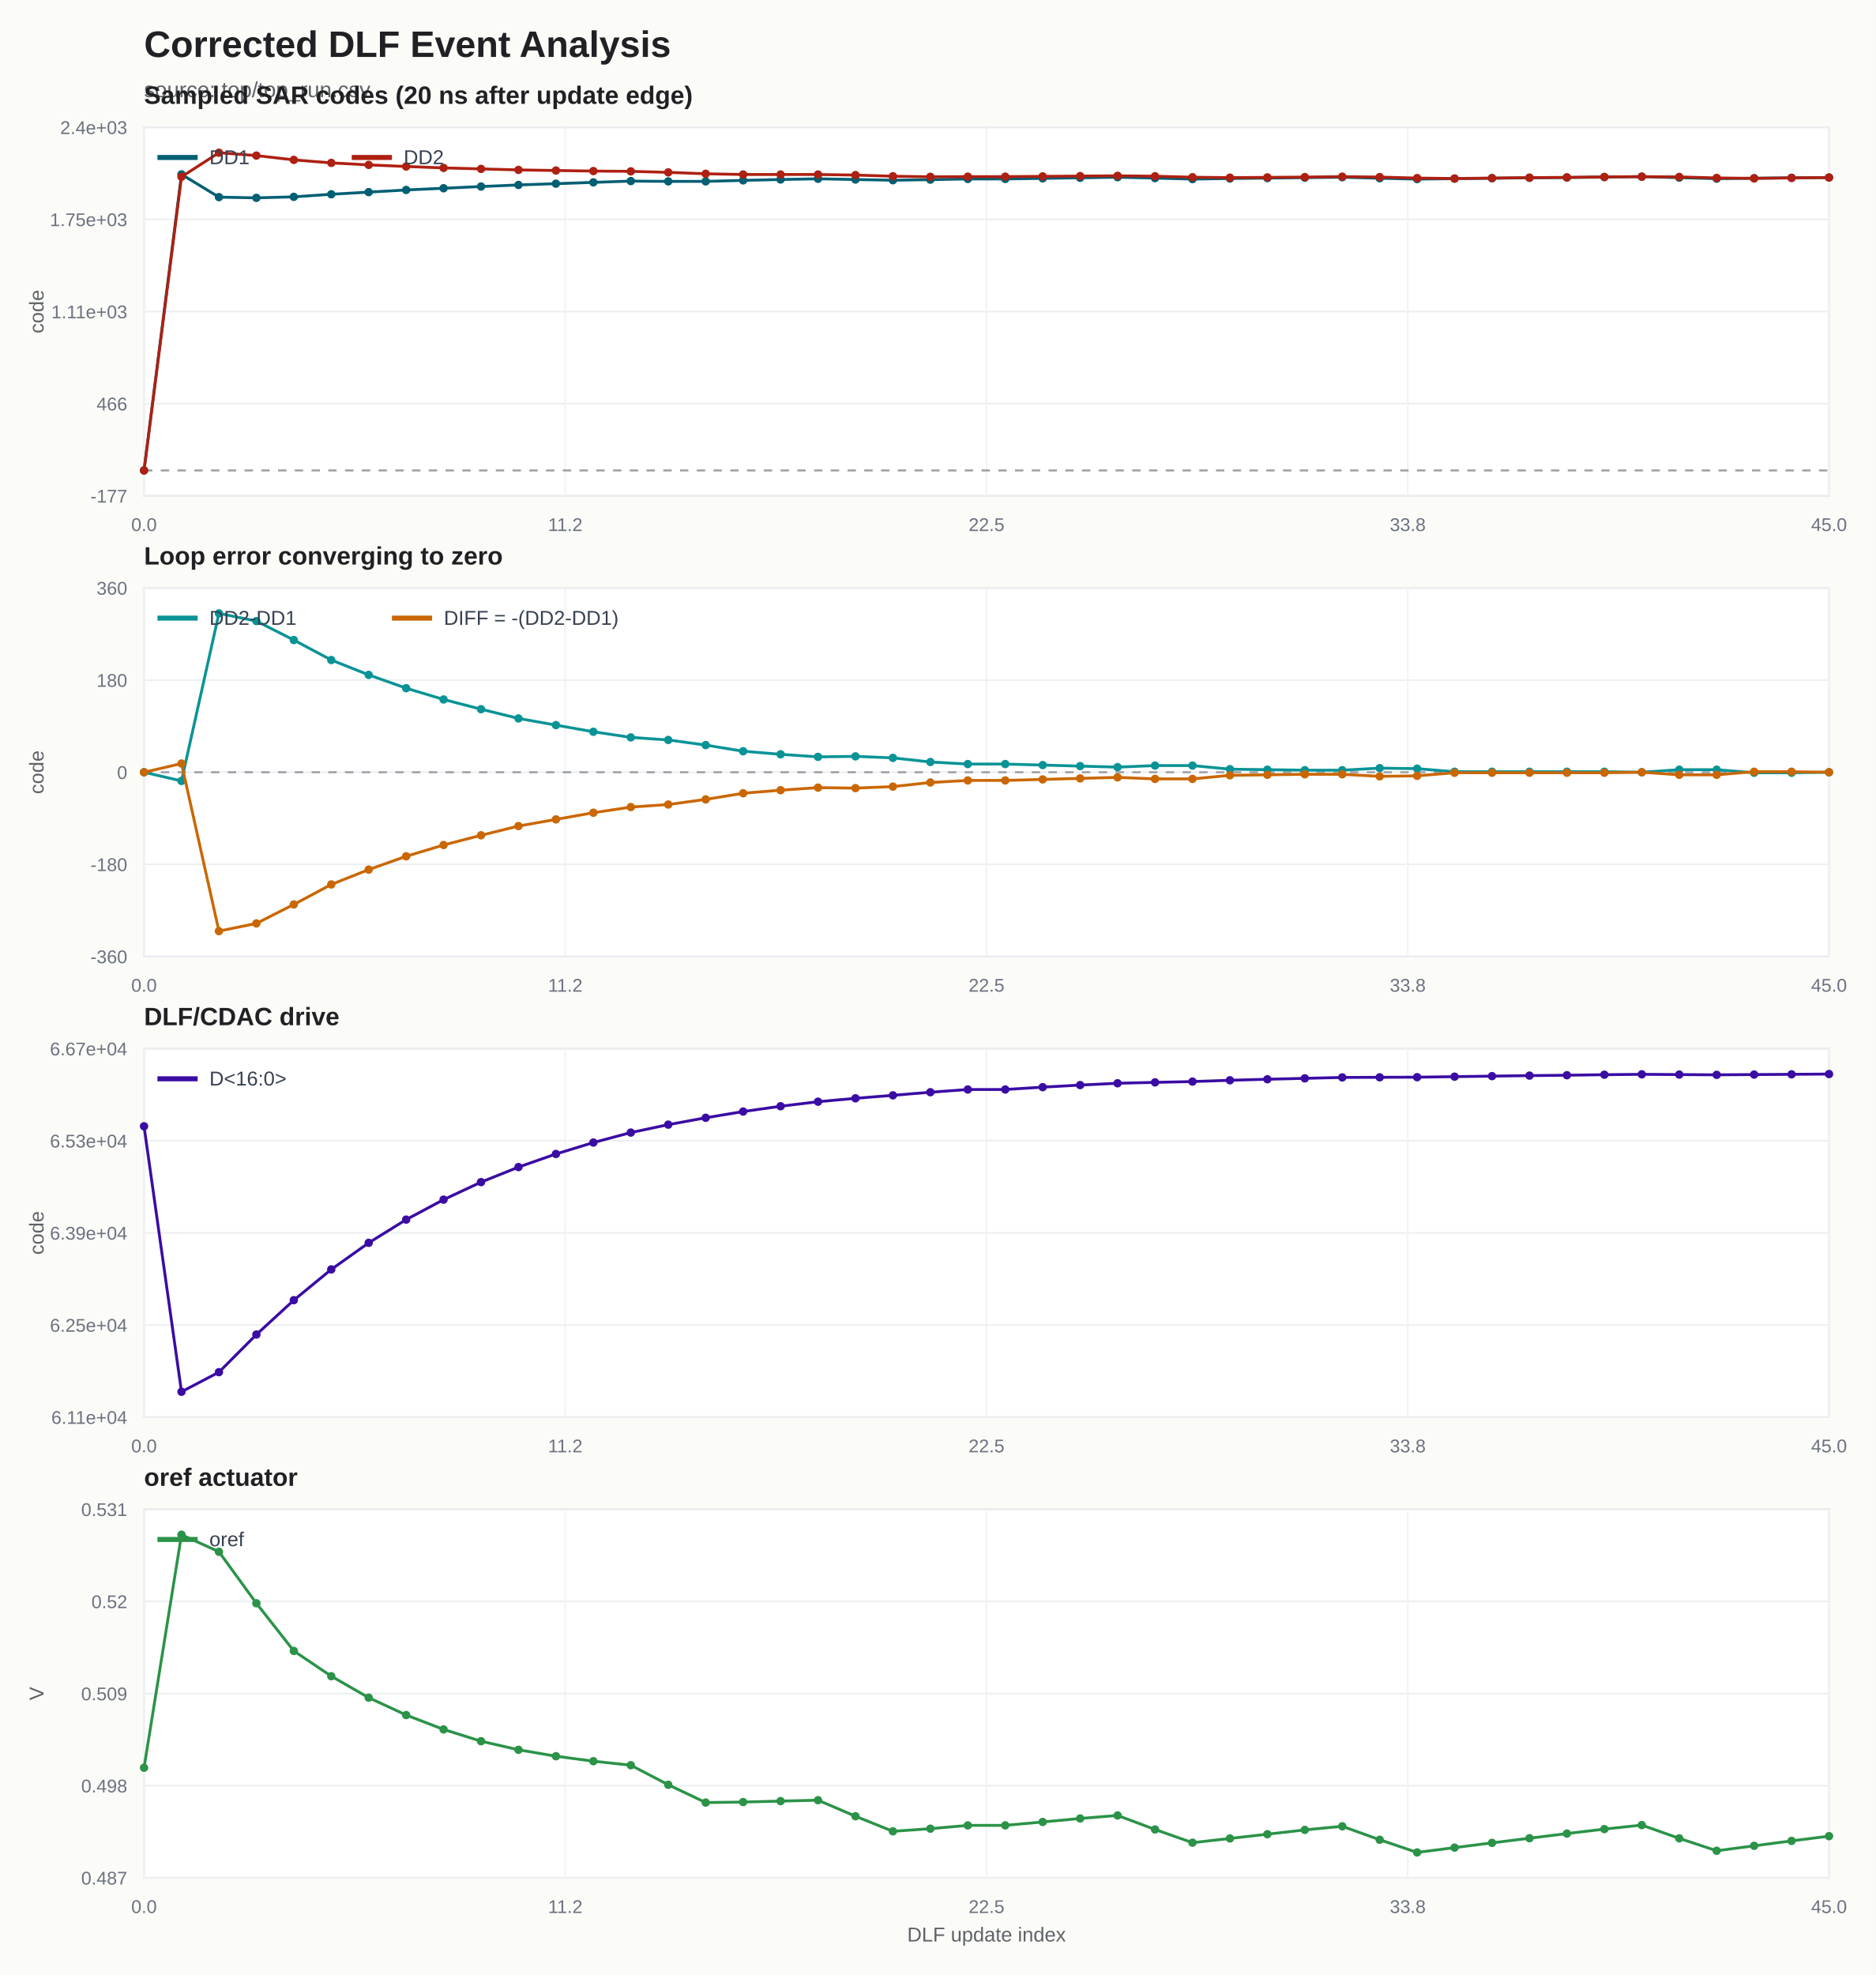
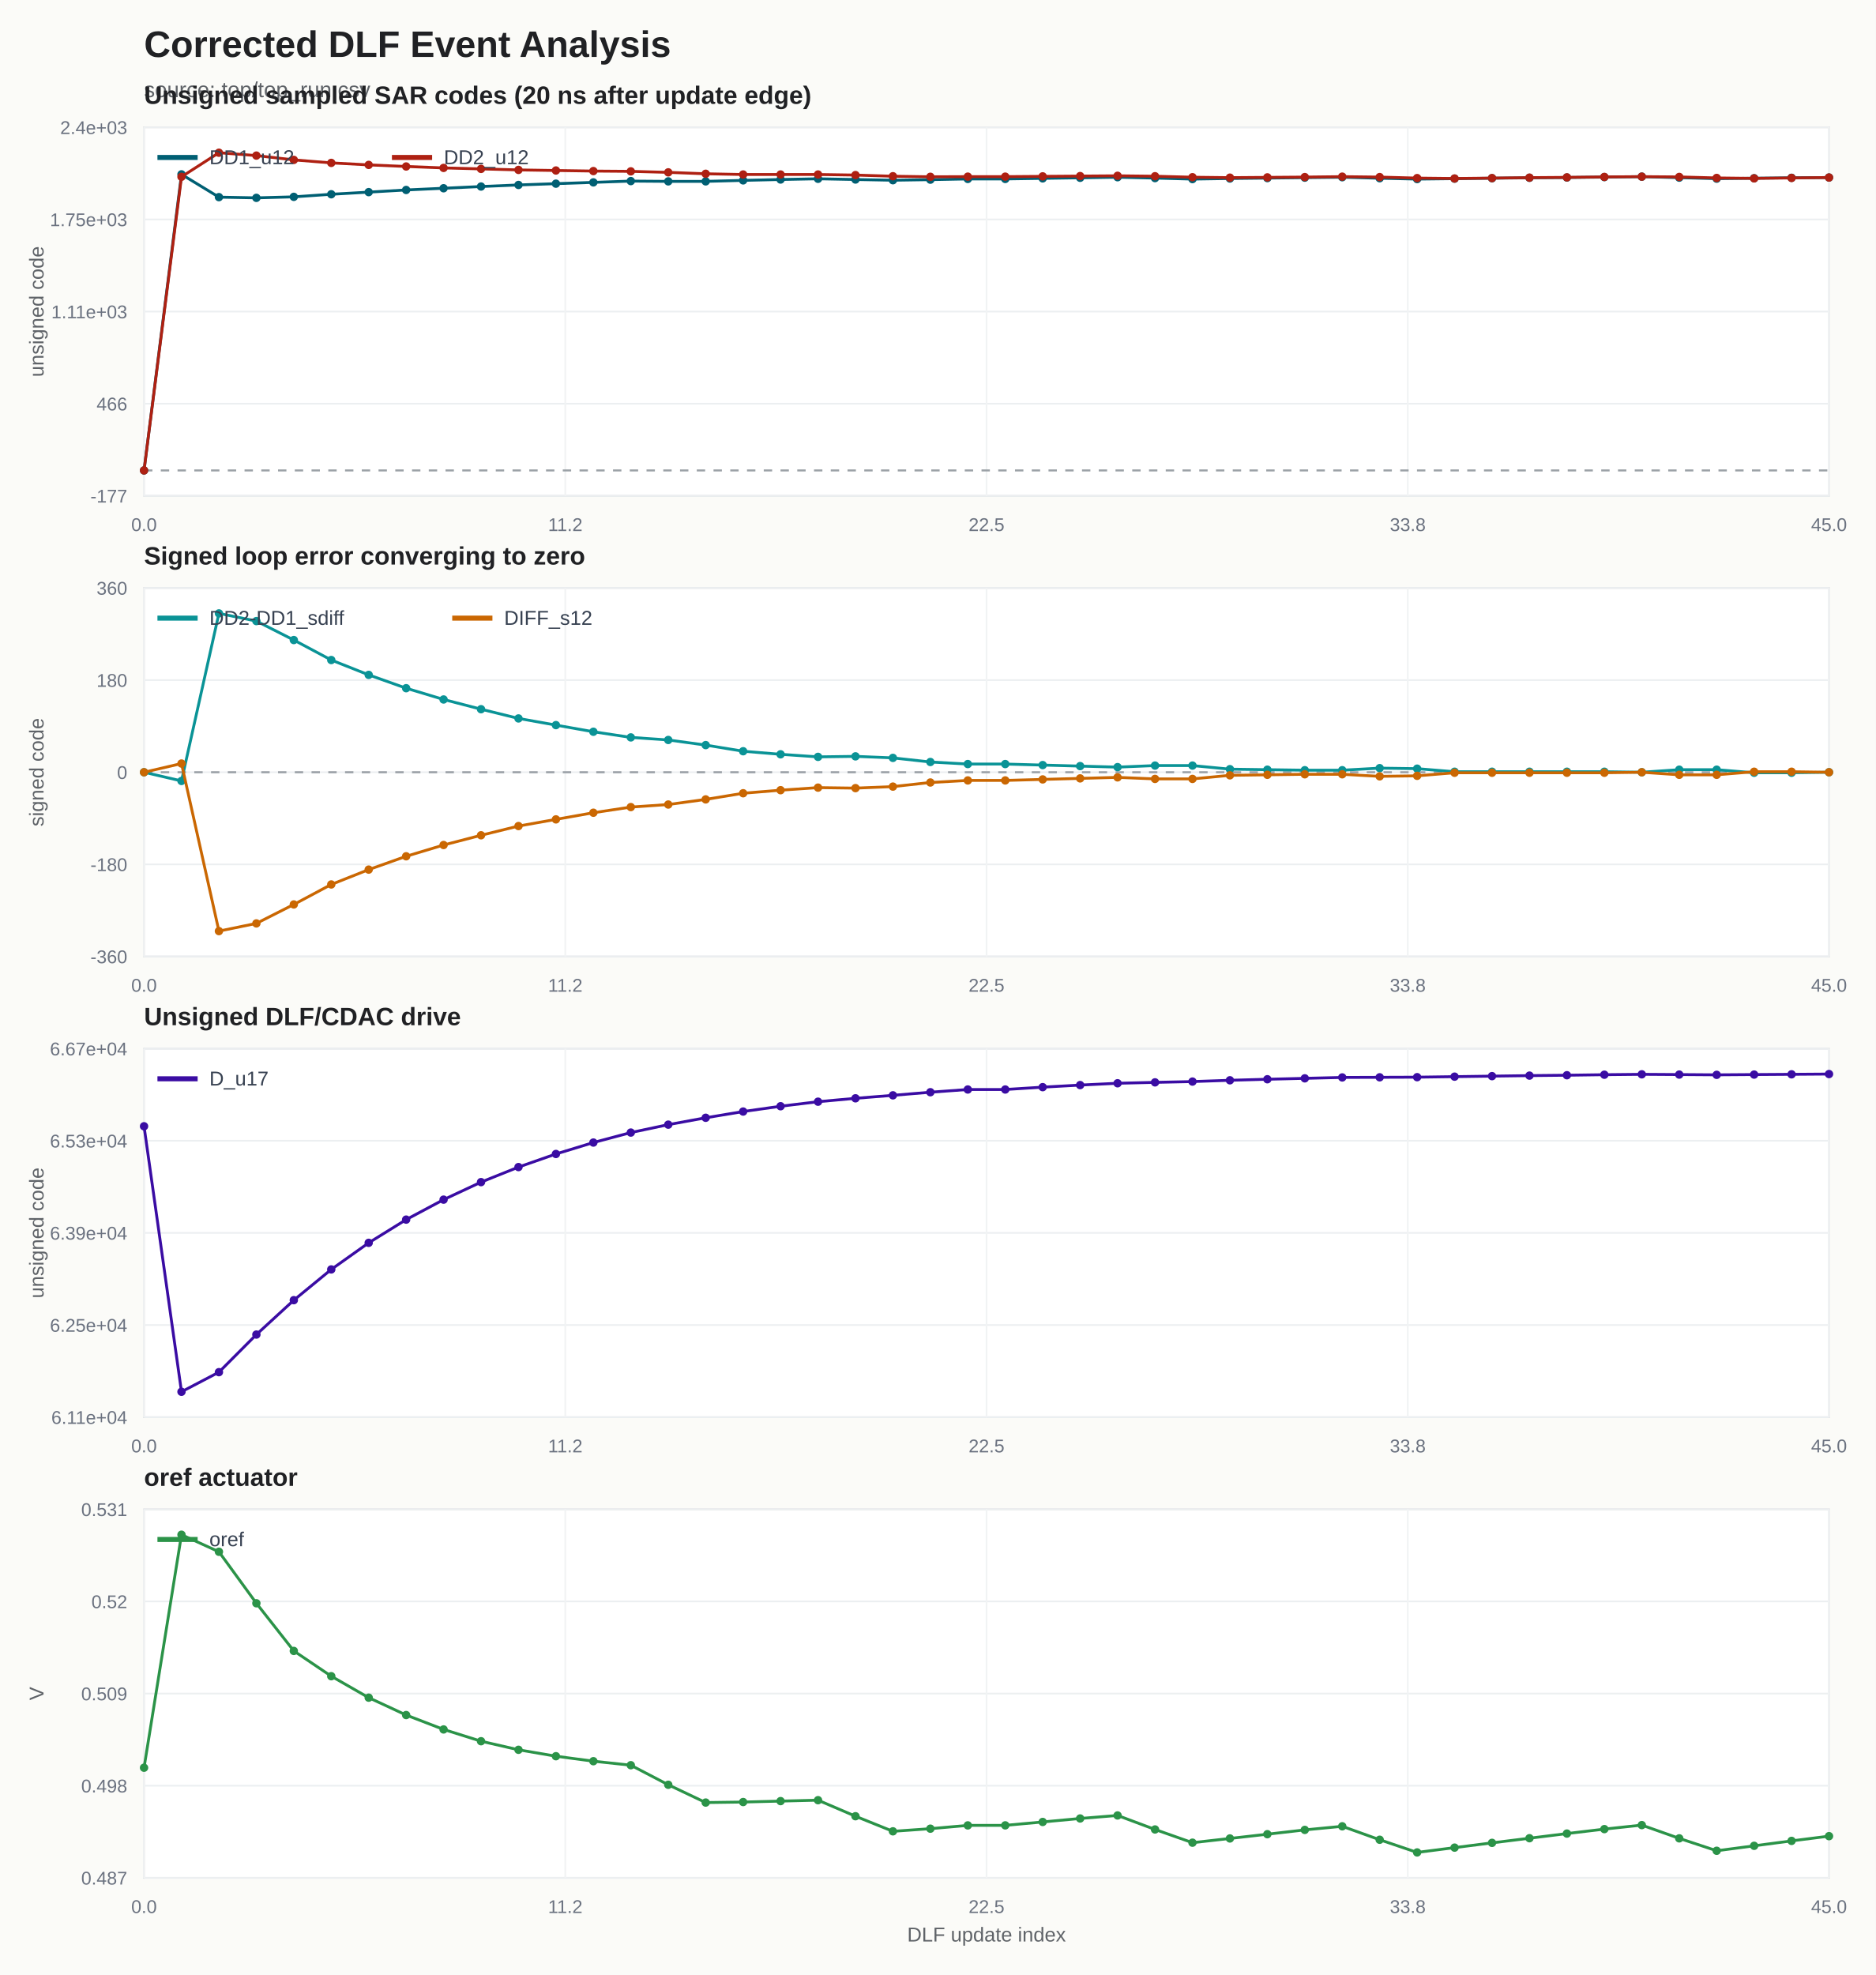
<svg xmlns="http://www.w3.org/2000/svg" width="1120" height="1179" viewBox="0 0 1120 1179">
  <rect width="100%" height="100%" fill="#fbfbf8" />
  <text x="86" y="34" font-family="Arial, sans-serif" font-size="22" font-weight="700" fill="#202124">Corrected DLF Event Analysis</text>
  <text x="86" y="58" font-family="Arial, sans-serif" font-size="13" fill="#5f6368">source: top/top_run.csv</text>
-   <text x="86" y="62" font-family="Arial, sans-serif" font-size="15" font-weight="700" fill="#202124">Sampled SAR codes (20 ns after update edge)</text>
+   <text x="86" y="62" font-family="Arial, sans-serif" font-size="15" font-weight="700" fill="#202124">Unsigned sampled SAR codes (20 ns after update edge)</text>
  <rect x="86" y="76" width="1006" height="220" fill="#ffffff" stroke="#dadce0" stroke-width="1" />
  <line x1="86" y1="296.00" x2="1092" y2="296.00" stroke="#eceff1" stroke-width="1" />
  <text x="76" y="300.00" font-family="Arial, sans-serif" font-size="11" text-anchor="end" fill="#6b7280">-177</text>
  <line x1="86" y1="241.00" x2="1092" y2="241.00" stroke="#eceff1" stroke-width="1" />
  <text x="76" y="245.00" font-family="Arial, sans-serif" font-size="11" text-anchor="end" fill="#6b7280">466</text>
  <line x1="86" y1="186.00" x2="1092" y2="186.00" stroke="#eceff1" stroke-width="1" />
  <text x="76" y="190.00" font-family="Arial, sans-serif" font-size="11" text-anchor="end" fill="#6b7280">1.11e+03</text>
  <line x1="86" y1="131.00" x2="1092" y2="131.00" stroke="#eceff1" stroke-width="1" />
  <text x="76" y="135.00" font-family="Arial, sans-serif" font-size="11" text-anchor="end" fill="#6b7280">1.75e+03</text>
  <line x1="86" y1="76.00" x2="1092" y2="76.00" stroke="#eceff1" stroke-width="1" />
  <text x="76" y="80.00" font-family="Arial, sans-serif" font-size="11" text-anchor="end" fill="#6b7280">2.4e+03</text>
  <line x1="86.00" y1="76" x2="86.00" y2="296" stroke="#f1f3f4" stroke-width="1" />
  <text x="86.00" y="317" font-family="Arial, sans-serif" font-size="11" text-anchor="middle" fill="#6b7280">0.0</text>
  <line x1="337.50" y1="76" x2="337.50" y2="296" stroke="#f1f3f4" stroke-width="1" />
  <text x="337.50" y="317" font-family="Arial, sans-serif" font-size="11" text-anchor="middle" fill="#6b7280">11.2</text>
  <line x1="589.00" y1="76" x2="589.00" y2="296" stroke="#f1f3f4" stroke-width="1" />
  <text x="589.00" y="317" font-family="Arial, sans-serif" font-size="11" text-anchor="middle" fill="#6b7280">22.5</text>
  <line x1="840.50" y1="76" x2="840.50" y2="296" stroke="#f1f3f4" stroke-width="1" />
  <text x="840.50" y="317" font-family="Arial, sans-serif" font-size="11" text-anchor="middle" fill="#6b7280">33.8</text>
  <line x1="1092.00" y1="76" x2="1092.00" y2="296" stroke="#f1f3f4" stroke-width="1" />
  <text x="1092.00" y="317" font-family="Arial, sans-serif" font-size="11" text-anchor="middle" fill="#6b7280">45.0</text>
  <line x1="86" y1="280.83" x2="1092" y2="280.83" stroke="#9aa0a6" stroke-width="1.2" stroke-dasharray="5,5" />
-   <text x="26" y="186.00" transform="rotate(-90 26,186.00)" font-family="Arial, sans-serif" font-size="12" text-anchor="middle" fill="#5f6368">code</text>
+   <text x="26" y="186.00" transform="rotate(-90 26,186.00)" font-family="Arial, sans-serif" font-size="12" text-anchor="middle" fill="#5f6368">unsigned code</text>
  <polyline fill="none" stroke="#005f73" stroke-width="1.7" stroke-linejoin="round" stroke-linecap="round" points="86.00,280.83 108.36,104.08 130.71,117.68 153.07,118.11 175.42,117.51 197.78,115.97 220.13,114.69 242.49,113.40 264.84,112.38 287.20,111.35 309.56,110.41 331.91,109.64 354.27,108.87 376.62,108.10 398.98,108.27 421.33,108.27 443.69,107.68 466.04,107.16 488.40,106.73 510.76,107.16 533.11,107.59 555.47,107.25 577.82,106.82 600.18,106.82 622.53,106.48 644.89,106.14 667.24,105.79 689.60,106.31 711.96,106.91 734.31,106.56 756.67,106.31 779.02,106.05 801.38,105.79 823.73,106.39 846.09,106.91 868.44,106.65 890.80,106.39 913.16,106.14 935.51,105.97 957.87,105.71 980.22,105.45 1002.58,106.05 1024.93,106.65 1047.29,106.39 1069.64,106.14 1092.00,105.97" />
  <circle cx="86.00" cy="280.83" r="2.5" fill="#005f73" />
  <circle cx="108.36" cy="104.08" r="2.5" fill="#005f73" />
  <circle cx="130.71" cy="117.68" r="2.5" fill="#005f73" />
  <circle cx="153.07" cy="118.11" r="2.5" fill="#005f73" />
  <circle cx="175.42" cy="117.51" r="2.5" fill="#005f73" />
  <circle cx="197.78" cy="115.97" r="2.5" fill="#005f73" />
  <circle cx="220.13" cy="114.69" r="2.5" fill="#005f73" />
  <circle cx="242.49" cy="113.40" r="2.5" fill="#005f73" />
  <circle cx="264.84" cy="112.38" r="2.5" fill="#005f73" />
  <circle cx="287.20" cy="111.35" r="2.5" fill="#005f73" />
  <circle cx="309.56" cy="110.41" r="2.5" fill="#005f73" />
  <circle cx="331.91" cy="109.64" r="2.5" fill="#005f73" />
  <circle cx="354.27" cy="108.87" r="2.5" fill="#005f73" />
  <circle cx="376.62" cy="108.10" r="2.5" fill="#005f73" />
  <circle cx="398.98" cy="108.27" r="2.5" fill="#005f73" />
  <circle cx="421.33" cy="108.27" r="2.5" fill="#005f73" />
  <circle cx="443.69" cy="107.68" r="2.5" fill="#005f73" />
  <circle cx="466.04" cy="107.16" r="2.5" fill="#005f73" />
  <circle cx="488.40" cy="106.73" r="2.5" fill="#005f73" />
  <circle cx="510.76" cy="107.16" r="2.5" fill="#005f73" />
  <circle cx="533.11" cy="107.59" r="2.5" fill="#005f73" />
  <circle cx="555.47" cy="107.25" r="2.5" fill="#005f73" />
  <circle cx="577.82" cy="106.82" r="2.5" fill="#005f73" />
  <circle cx="600.18" cy="106.82" r="2.5" fill="#005f73" />
  <circle cx="622.53" cy="106.48" r="2.5" fill="#005f73" />
  <circle cx="644.89" cy="106.14" r="2.5" fill="#005f73" />
  <circle cx="667.24" cy="105.79" r="2.5" fill="#005f73" />
  <circle cx="689.60" cy="106.31" r="2.5" fill="#005f73" />
  <circle cx="711.96" cy="106.91" r="2.5" fill="#005f73" />
  <circle cx="734.31" cy="106.56" r="2.5" fill="#005f73" />
  <circle cx="756.67" cy="106.31" r="2.5" fill="#005f73" />
  <circle cx="779.02" cy="106.05" r="2.5" fill="#005f73" />
  <circle cx="801.38" cy="105.79" r="2.5" fill="#005f73" />
  <circle cx="823.73" cy="106.39" r="2.5" fill="#005f73" />
  <circle cx="846.09" cy="106.91" r="2.5" fill="#005f73" />
  <circle cx="868.44" cy="106.65" r="2.5" fill="#005f73" />
  <circle cx="890.80" cy="106.39" r="2.5" fill="#005f73" />
  <circle cx="913.16" cy="106.14" r="2.5" fill="#005f73" />
  <circle cx="935.51" cy="105.97" r="2.5" fill="#005f73" />
  <circle cx="957.87" cy="105.71" r="2.5" fill="#005f73" />
  <circle cx="980.22" cy="105.45" r="2.5" fill="#005f73" />
  <circle cx="1002.58" cy="106.05" r="2.5" fill="#005f73" />
  <circle cx="1024.93" cy="106.65" r="2.5" fill="#005f73" />
  <circle cx="1047.29" cy="106.39" r="2.5" fill="#005f73" />
  <circle cx="1069.64" cy="106.14" r="2.5" fill="#005f73" />
  <circle cx="1092.00" cy="105.97" r="2.5" fill="#005f73" />
  <polyline fill="none" stroke="#ae2012" stroke-width="1.7" stroke-linejoin="round" stroke-linecap="round" points="86.00,280.83 108.36,105.54 130.71,91.17 153.07,92.88 175.42,95.45 197.78,97.24 220.13,98.44 242.49,99.38 264.84,100.24 287.20,100.83 309.56,101.43 331.91,101.78 354.27,102.12 376.62,102.29 398.98,102.89 421.33,103.74 443.69,104.17 466.04,104.17 488.40,104.17 510.76,104.51 533.11,105.20 555.47,105.54 577.82,105.45 600.18,105.45 622.53,105.28 644.89,105.11 667.24,104.94 689.60,105.20 711.96,105.79 734.31,106.05 756.67,105.88 779.02,105.71 801.38,105.45 823.73,105.71 846.09,106.31 868.44,106.56 890.80,106.31 913.16,106.05 935.51,105.88 957.87,105.62 980.22,105.45 1002.58,105.62 1024.93,106.22 1047.29,106.48 1069.64,106.22 1092.00,105.97" />
  <circle cx="86.00" cy="280.83" r="2.5" fill="#ae2012" />
  <circle cx="108.36" cy="105.54" r="2.5" fill="#ae2012" />
  <circle cx="130.71" cy="91.17" r="2.5" fill="#ae2012" />
  <circle cx="153.07" cy="92.88" r="2.5" fill="#ae2012" />
  <circle cx="175.42" cy="95.45" r="2.5" fill="#ae2012" />
  <circle cx="197.78" cy="97.24" r="2.5" fill="#ae2012" />
  <circle cx="220.13" cy="98.44" r="2.5" fill="#ae2012" />
  <circle cx="242.49" cy="99.38" r="2.5" fill="#ae2012" />
  <circle cx="264.84" cy="100.24" r="2.5" fill="#ae2012" />
  <circle cx="287.20" cy="100.83" r="2.5" fill="#ae2012" />
  <circle cx="309.56" cy="101.43" r="2.5" fill="#ae2012" />
  <circle cx="331.91" cy="101.78" r="2.5" fill="#ae2012" />
  <circle cx="354.27" cy="102.12" r="2.5" fill="#ae2012" />
  <circle cx="376.62" cy="102.29" r="2.5" fill="#ae2012" />
  <circle cx="398.98" cy="102.89" r="2.5" fill="#ae2012" />
  <circle cx="421.33" cy="103.74" r="2.5" fill="#ae2012" />
  <circle cx="443.69" cy="104.17" r="2.5" fill="#ae2012" />
  <circle cx="466.04" cy="104.17" r="2.5" fill="#ae2012" />
  <circle cx="488.40" cy="104.17" r="2.5" fill="#ae2012" />
  <circle cx="510.76" cy="104.51" r="2.5" fill="#ae2012" />
  <circle cx="533.11" cy="105.20" r="2.5" fill="#ae2012" />
  <circle cx="555.47" cy="105.54" r="2.5" fill="#ae2012" />
  <circle cx="577.82" cy="105.45" r="2.5" fill="#ae2012" />
  <circle cx="600.18" cy="105.45" r="2.5" fill="#ae2012" />
  <circle cx="622.53" cy="105.28" r="2.5" fill="#ae2012" />
  <circle cx="644.89" cy="105.11" r="2.5" fill="#ae2012" />
  <circle cx="667.24" cy="104.94" r="2.5" fill="#ae2012" />
  <circle cx="689.60" cy="105.20" r="2.5" fill="#ae2012" />
  <circle cx="711.96" cy="105.79" r="2.5" fill="#ae2012" />
  <circle cx="734.31" cy="106.05" r="2.5" fill="#ae2012" />
  <circle cx="756.67" cy="105.88" r="2.5" fill="#ae2012" />
  <circle cx="779.02" cy="105.71" r="2.5" fill="#ae2012" />
  <circle cx="801.38" cy="105.45" r="2.5" fill="#ae2012" />
  <circle cx="823.73" cy="105.71" r="2.5" fill="#ae2012" />
  <circle cx="846.09" cy="106.31" r="2.5" fill="#ae2012" />
  <circle cx="868.44" cy="106.56" r="2.5" fill="#ae2012" />
  <circle cx="890.80" cy="106.31" r="2.5" fill="#ae2012" />
  <circle cx="913.16" cy="106.05" r="2.5" fill="#ae2012" />
  <circle cx="935.51" cy="105.88" r="2.5" fill="#ae2012" />
  <circle cx="957.87" cy="105.62" r="2.5" fill="#ae2012" />
  <circle cx="980.22" cy="105.45" r="2.5" fill="#ae2012" />
  <circle cx="1002.58" cy="105.62" r="2.5" fill="#ae2012" />
  <circle cx="1024.93" cy="106.22" r="2.5" fill="#ae2012" />
  <circle cx="1047.29" cy="106.48" r="2.5" fill="#ae2012" />
  <circle cx="1069.64" cy="106.22" r="2.5" fill="#ae2012" />
  <circle cx="1092.00" cy="105.97" r="2.5" fill="#ae2012" />
  <line x1="94" y1="94" x2="118" y2="94" stroke="#005f73" stroke-width="3" />
-   <text x="125" y="98" font-family="Arial, sans-serif" font-size="12" fill="#374151">DD1</text>
-   <line x1="210" y1="94" x2="234" y2="94" stroke="#ae2012" stroke-width="3" />
-   <text x="241" y="98" font-family="Arial, sans-serif" font-size="12" fill="#374151">DD2</text>
-   <text x="86" y="337" font-family="Arial, sans-serif" font-size="15" font-weight="700" fill="#202124">Loop error converging to zero</text>
+   <text x="125" y="98" font-family="Arial, sans-serif" font-size="12" fill="#374151">DD1_u12</text>
+   <line x1="234" y1="94" x2="258" y2="94" stroke="#ae2012" stroke-width="3" />
+   <text x="265" y="98" font-family="Arial, sans-serif" font-size="12" fill="#374151">DD2_u12</text>
+   <text x="86" y="337" font-family="Arial, sans-serif" font-size="15" font-weight="700" fill="#202124">Signed loop error converging to zero</text>
  <rect x="86" y="351" width="1006" height="220" fill="#ffffff" stroke="#dadce0" stroke-width="1" />
  <line x1="86" y1="571.00" x2="1092" y2="571.00" stroke="#eceff1" stroke-width="1" />
  <text x="76" y="575.00" font-family="Arial, sans-serif" font-size="11" text-anchor="end" fill="#6b7280">-360</text>
  <line x1="86" y1="516.00" x2="1092" y2="516.00" stroke="#eceff1" stroke-width="1" />
  <text x="76" y="520.00" font-family="Arial, sans-serif" font-size="11" text-anchor="end" fill="#6b7280">-180</text>
  <line x1="86" y1="461.00" x2="1092" y2="461.00" stroke="#eceff1" stroke-width="1" />
  <text x="76" y="465.00" font-family="Arial, sans-serif" font-size="11" text-anchor="end" fill="#6b7280">0</text>
  <line x1="86" y1="406.00" x2="1092" y2="406.00" stroke="#eceff1" stroke-width="1" />
  <text x="76" y="410.00" font-family="Arial, sans-serif" font-size="11" text-anchor="end" fill="#6b7280">180</text>
  <line x1="86" y1="351.00" x2="1092" y2="351.00" stroke="#eceff1" stroke-width="1" />
  <text x="76" y="355.00" font-family="Arial, sans-serif" font-size="11" text-anchor="end" fill="#6b7280">360</text>
  <line x1="86.00" y1="351" x2="86.00" y2="571" stroke="#f1f3f4" stroke-width="1" />
  <text x="86.00" y="592" font-family="Arial, sans-serif" font-size="11" text-anchor="middle" fill="#6b7280">0.0</text>
  <line x1="337.50" y1="351" x2="337.50" y2="571" stroke="#f1f3f4" stroke-width="1" />
  <text x="337.50" y="592" font-family="Arial, sans-serif" font-size="11" text-anchor="middle" fill="#6b7280">11.2</text>
  <line x1="589.00" y1="351" x2="589.00" y2="571" stroke="#f1f3f4" stroke-width="1" />
  <text x="589.00" y="592" font-family="Arial, sans-serif" font-size="11" text-anchor="middle" fill="#6b7280">22.5</text>
  <line x1="840.50" y1="351" x2="840.50" y2="571" stroke="#f1f3f4" stroke-width="1" />
  <text x="840.50" y="592" font-family="Arial, sans-serif" font-size="11" text-anchor="middle" fill="#6b7280">33.8</text>
  <line x1="1092.00" y1="351" x2="1092.00" y2="571" stroke="#f1f3f4" stroke-width="1" />
  <text x="1092.00" y="592" font-family="Arial, sans-serif" font-size="11" text-anchor="middle" fill="#6b7280">45.0</text>
  <line x1="86" y1="461.00" x2="1092" y2="461.00" stroke="#9aa0a6" stroke-width="1.2" stroke-dasharray="5,5" />
-   <text x="26" y="461.00" transform="rotate(-90 26,461.00)" font-family="Arial, sans-serif" font-size="12" text-anchor="middle" fill="#5f6368">code</text>
+   <text x="26" y="461.00" transform="rotate(-90 26,461.00)" font-family="Arial, sans-serif" font-size="12" text-anchor="middle" fill="#5f6368">signed code</text>
  <polyline fill="none" stroke="#0a9396" stroke-width="1.7" stroke-linejoin="round" stroke-linecap="round" points="86.00,461.00 108.36,466.20 130.71,366.17 153.07,370.76 175.42,382.08 197.78,394.01 220.13,402.88 242.49,410.83 264.84,417.56 287.20,423.37 309.56,428.88 331.91,432.86 354.27,436.83 376.62,440.20 398.98,441.73 421.33,444.79 443.69,448.46 466.04,450.29 488.40,451.82 510.76,451.52 533.11,452.43 555.47,454.88 577.82,456.11 600.18,456.11 622.53,456.72 644.89,457.33 667.24,457.94 689.60,457.02 711.96,457.02 734.31,459.16 756.67,459.47 779.02,459.78 801.38,459.78 823.73,458.55 846.09,458.86 868.44,460.69 890.80,460.69 913.16,460.69 935.51,460.69 957.87,460.69 980.22,461.00 1002.58,459.47 1024.93,459.47 1047.29,461.31 1069.64,461.31 1092.00,461.00" />
  <circle cx="86.00" cy="461.00" r="2.5" fill="#0a9396" />
  <circle cx="108.36" cy="466.20" r="2.5" fill="#0a9396" />
  <circle cx="130.71" cy="366.17" r="2.5" fill="#0a9396" />
  <circle cx="153.07" cy="370.76" r="2.5" fill="#0a9396" />
  <circle cx="175.42" cy="382.08" r="2.5" fill="#0a9396" />
  <circle cx="197.78" cy="394.01" r="2.5" fill="#0a9396" />
  <circle cx="220.13" cy="402.88" r="2.5" fill="#0a9396" />
  <circle cx="242.49" cy="410.83" r="2.5" fill="#0a9396" />
  <circle cx="264.84" cy="417.56" r="2.5" fill="#0a9396" />
  <circle cx="287.20" cy="423.37" r="2.5" fill="#0a9396" />
  <circle cx="309.56" cy="428.88" r="2.5" fill="#0a9396" />
  <circle cx="331.91" cy="432.86" r="2.5" fill="#0a9396" />
  <circle cx="354.27" cy="436.83" r="2.5" fill="#0a9396" />
  <circle cx="376.62" cy="440.20" r="2.5" fill="#0a9396" />
  <circle cx="398.98" cy="441.73" r="2.5" fill="#0a9396" />
  <circle cx="421.33" cy="444.79" r="2.5" fill="#0a9396" />
  <circle cx="443.69" cy="448.46" r="2.5" fill="#0a9396" />
  <circle cx="466.04" cy="450.29" r="2.5" fill="#0a9396" />
  <circle cx="488.40" cy="451.82" r="2.5" fill="#0a9396" />
  <circle cx="510.76" cy="451.52" r="2.5" fill="#0a9396" />
  <circle cx="533.11" cy="452.43" r="2.5" fill="#0a9396" />
  <circle cx="555.47" cy="454.88" r="2.5" fill="#0a9396" />
  <circle cx="577.82" cy="456.11" r="2.5" fill="#0a9396" />
  <circle cx="600.18" cy="456.11" r="2.5" fill="#0a9396" />
  <circle cx="622.53" cy="456.72" r="2.5" fill="#0a9396" />
  <circle cx="644.89" cy="457.33" r="2.5" fill="#0a9396" />
  <circle cx="667.24" cy="457.94" r="2.5" fill="#0a9396" />
  <circle cx="689.60" cy="457.02" r="2.5" fill="#0a9396" />
  <circle cx="711.96" cy="457.02" r="2.5" fill="#0a9396" />
  <circle cx="734.31" cy="459.16" r="2.5" fill="#0a9396" />
  <circle cx="756.67" cy="459.47" r="2.5" fill="#0a9396" />
  <circle cx="779.02" cy="459.78" r="2.5" fill="#0a9396" />
  <circle cx="801.38" cy="459.78" r="2.5" fill="#0a9396" />
  <circle cx="823.73" cy="458.55" r="2.5" fill="#0a9396" />
  <circle cx="846.09" cy="458.86" r="2.5" fill="#0a9396" />
  <circle cx="868.44" cy="460.69" r="2.5" fill="#0a9396" />
  <circle cx="890.80" cy="460.69" r="2.5" fill="#0a9396" />
  <circle cx="913.16" cy="460.69" r="2.5" fill="#0a9396" />
  <circle cx="935.51" cy="460.69" r="2.5" fill="#0a9396" />
  <circle cx="957.87" cy="460.69" r="2.5" fill="#0a9396" />
  <circle cx="980.22" cy="461.00" r="2.5" fill="#0a9396" />
  <circle cx="1002.58" cy="459.47" r="2.5" fill="#0a9396" />
  <circle cx="1024.93" cy="459.47" r="2.5" fill="#0a9396" />
  <circle cx="1047.29" cy="461.31" r="2.5" fill="#0a9396" />
  <circle cx="1069.64" cy="461.31" r="2.5" fill="#0a9396" />
  <circle cx="1092.00" cy="461.00" r="2.5" fill="#0a9396" />
  <polyline fill="none" stroke="#ca6702" stroke-width="1.7" stroke-linejoin="round" stroke-linecap="round" points="86.00,461.00 108.36,455.80 130.71,555.83 153.07,551.24 175.42,539.92 197.78,527.99 220.13,519.12 242.49,511.17 264.84,504.44 287.20,498.63 309.56,493.12 331.91,489.14 354.27,485.17 376.62,481.80 398.98,480.27 421.33,477.21 443.69,473.54 466.04,471.71 488.40,470.18 510.76,470.48 533.11,469.57 555.47,467.12 577.82,465.89 600.18,465.89 622.53,465.28 644.89,464.67 667.24,464.06 689.60,464.98 711.96,464.98 734.31,462.84 756.67,462.53 779.02,462.22 801.38,462.22 823.73,463.45 846.09,463.14 868.44,461.31 890.80,461.31 913.16,461.31 935.51,461.31 957.87,461.31 980.22,461.00 1002.58,462.53 1024.93,462.53 1047.29,460.69 1069.64,460.69 1092.00,461.00" />
  <circle cx="86.00" cy="461.00" r="2.5" fill="#ca6702" />
  <circle cx="108.36" cy="455.80" r="2.5" fill="#ca6702" />
  <circle cx="130.71" cy="555.83" r="2.5" fill="#ca6702" />
  <circle cx="153.07" cy="551.24" r="2.5" fill="#ca6702" />
  <circle cx="175.42" cy="539.92" r="2.5" fill="#ca6702" />
  <circle cx="197.78" cy="527.99" r="2.5" fill="#ca6702" />
  <circle cx="220.13" cy="519.12" r="2.5" fill="#ca6702" />
  <circle cx="242.49" cy="511.17" r="2.5" fill="#ca6702" />
  <circle cx="264.84" cy="504.44" r="2.5" fill="#ca6702" />
  <circle cx="287.20" cy="498.63" r="2.5" fill="#ca6702" />
  <circle cx="309.56" cy="493.12" r="2.5" fill="#ca6702" />
  <circle cx="331.91" cy="489.14" r="2.5" fill="#ca6702" />
  <circle cx="354.27" cy="485.17" r="2.5" fill="#ca6702" />
  <circle cx="376.62" cy="481.80" r="2.5" fill="#ca6702" />
  <circle cx="398.98" cy="480.27" r="2.5" fill="#ca6702" />
  <circle cx="421.33" cy="477.21" r="2.5" fill="#ca6702" />
  <circle cx="443.69" cy="473.54" r="2.5" fill="#ca6702" />
  <circle cx="466.04" cy="471.71" r="2.5" fill="#ca6702" />
  <circle cx="488.40" cy="470.18" r="2.5" fill="#ca6702" />
  <circle cx="510.76" cy="470.48" r="2.5" fill="#ca6702" />
  <circle cx="533.11" cy="469.57" r="2.5" fill="#ca6702" />
  <circle cx="555.47" cy="467.12" r="2.5" fill="#ca6702" />
  <circle cx="577.82" cy="465.89" r="2.5" fill="#ca6702" />
  <circle cx="600.18" cy="465.89" r="2.5" fill="#ca6702" />
  <circle cx="622.53" cy="465.28" r="2.5" fill="#ca6702" />
  <circle cx="644.89" cy="464.67" r="2.5" fill="#ca6702" />
  <circle cx="667.24" cy="464.06" r="2.5" fill="#ca6702" />
  <circle cx="689.60" cy="464.98" r="2.5" fill="#ca6702" />
  <circle cx="711.96" cy="464.98" r="2.5" fill="#ca6702" />
  <circle cx="734.31" cy="462.84" r="2.5" fill="#ca6702" />
  <circle cx="756.67" cy="462.53" r="2.5" fill="#ca6702" />
  <circle cx="779.02" cy="462.22" r="2.5" fill="#ca6702" />
  <circle cx="801.38" cy="462.22" r="2.5" fill="#ca6702" />
  <circle cx="823.73" cy="463.45" r="2.5" fill="#ca6702" />
  <circle cx="846.09" cy="463.14" r="2.5" fill="#ca6702" />
  <circle cx="868.44" cy="461.31" r="2.5" fill="#ca6702" />
  <circle cx="890.80" cy="461.31" r="2.5" fill="#ca6702" />
  <circle cx="913.16" cy="461.31" r="2.5" fill="#ca6702" />
  <circle cx="935.51" cy="461.31" r="2.5" fill="#ca6702" />
  <circle cx="957.87" cy="461.31" r="2.5" fill="#ca6702" />
  <circle cx="980.22" cy="461.00" r="2.5" fill="#ca6702" />
  <circle cx="1002.58" cy="462.53" r="2.5" fill="#ca6702" />
  <circle cx="1024.93" cy="462.53" r="2.5" fill="#ca6702" />
  <circle cx="1047.29" cy="460.69" r="2.5" fill="#ca6702" />
  <circle cx="1069.64" cy="460.69" r="2.5" fill="#ca6702" />
  <circle cx="1092.00" cy="461.00" r="2.5" fill="#ca6702" />
  <line x1="94" y1="369" x2="118" y2="369" stroke="#0a9396" stroke-width="3" />
-   <text x="125" y="373" font-family="Arial, sans-serif" font-size="12" fill="#374151">DD2-DD1</text>
-   <line x1="234" y1="369" x2="258" y2="369" stroke="#ca6702" stroke-width="3" />
-   <text x="265" y="373" font-family="Arial, sans-serif" font-size="12" fill="#374151">DIFF = -(DD2-DD1)</text>
-   <text x="86" y="612" font-family="Arial, sans-serif" font-size="15" font-weight="700" fill="#202124">DLF/CDAC drive</text>
+   <text x="125" y="373" font-family="Arial, sans-serif" font-size="12" fill="#374151">DD2-DD1_sdiff</text>
+   <line x1="270" y1="369" x2="294" y2="369" stroke="#ca6702" stroke-width="3" />
+   <text x="301" y="373" font-family="Arial, sans-serif" font-size="12" fill="#374151">DIFF_s12</text>
+   <text x="86" y="612" font-family="Arial, sans-serif" font-size="15" font-weight="700" fill="#202124">Unsigned DLF/CDAC drive</text>
  <rect x="86" y="626" width="1006" height="220" fill="#ffffff" stroke="#dadce0" stroke-width="1" />
  <line x1="86" y1="846.00" x2="1092" y2="846.00" stroke="#eceff1" stroke-width="1" />
  <text x="76" y="850.00" font-family="Arial, sans-serif" font-size="11" text-anchor="end" fill="#6b7280">6.11e+04</text>
  <line x1="86" y1="791.00" x2="1092" y2="791.00" stroke="#eceff1" stroke-width="1" />
  <text x="76" y="795.00" font-family="Arial, sans-serif" font-size="11" text-anchor="end" fill="#6b7280">6.25e+04</text>
  <line x1="86" y1="736.00" x2="1092" y2="736.00" stroke="#eceff1" stroke-width="1" />
  <text x="76" y="740.00" font-family="Arial, sans-serif" font-size="11" text-anchor="end" fill="#6b7280">6.39e+04</text>
  <line x1="86" y1="681.00" x2="1092" y2="681.00" stroke="#eceff1" stroke-width="1" />
  <text x="76" y="685.00" font-family="Arial, sans-serif" font-size="11" text-anchor="end" fill="#6b7280">6.53e+04</text>
  <line x1="86" y1="626.00" x2="1092" y2="626.00" stroke="#eceff1" stroke-width="1" />
  <text x="76" y="630.00" font-family="Arial, sans-serif" font-size="11" text-anchor="end" fill="#6b7280">6.67e+04</text>
  <line x1="86.00" y1="626" x2="86.00" y2="846" stroke="#f1f3f4" stroke-width="1" />
  <text x="86.00" y="867" font-family="Arial, sans-serif" font-size="11" text-anchor="middle" fill="#6b7280">0.0</text>
  <line x1="337.50" y1="626" x2="337.50" y2="846" stroke="#f1f3f4" stroke-width="1" />
  <text x="337.50" y="867" font-family="Arial, sans-serif" font-size="11" text-anchor="middle" fill="#6b7280">11.2</text>
  <line x1="589.00" y1="626" x2="589.00" y2="846" stroke="#f1f3f4" stroke-width="1" />
  <text x="589.00" y="867" font-family="Arial, sans-serif" font-size="11" text-anchor="middle" fill="#6b7280">22.5</text>
  <line x1="840.50" y1="626" x2="840.50" y2="846" stroke="#f1f3f4" stroke-width="1" />
  <text x="840.50" y="867" font-family="Arial, sans-serif" font-size="11" text-anchor="middle" fill="#6b7280">33.8</text>
  <line x1="1092.00" y1="626" x2="1092.00" y2="846" stroke="#f1f3f4" stroke-width="1" />
  <text x="1092.00" y="867" font-family="Arial, sans-serif" font-size="11" text-anchor="middle" fill="#6b7280">45.0</text>
-   <text x="26" y="736.00" transform="rotate(-90 26,736.00)" font-family="Arial, sans-serif" font-size="12" text-anchor="middle" fill="#5f6368">code</text>
+   <text x="26" y="736.00" transform="rotate(-90 26,736.00)" font-family="Arial, sans-serif" font-size="12" text-anchor="middle" fill="#5f6368">unsigned code</text>
  <polyline fill="none" stroke="#3a0ca3" stroke-width="1.7" stroke-linejoin="round" stroke-linecap="round" points="86.00,672.34 108.36,830.83 130.71,819.13 153.07,796.68 175.42,776.15 197.78,757.80 220.13,741.92 242.49,728.06 264.84,716.14 287.20,705.68 309.56,696.70 331.91,688.88 354.27,682.06 376.62,676.10 398.98,671.37 421.33,667.27 443.69,663.55 466.04,660.38 488.40,657.67 510.76,655.65 533.11,653.87 555.47,652.01 577.82,650.39 600.18,650.39 622.53,648.99 644.89,647.75 667.24,646.67 689.60,646.13 711.96,645.66 734.31,644.89 756.67,644.27 779.02,643.73 801.38,643.19 823.73,643.11 846.09,643.03 868.44,642.72 890.80,642.41 913.16,642.10 935.51,641.87 957.87,641.56 980.22,641.33 1002.58,641.48 1024.93,641.64 1047.29,641.48 1069.64,641.33 1092.00,641.17" />
  <circle cx="86.00" cy="672.34" r="2.5" fill="#3a0ca3" />
  <circle cx="108.36" cy="830.83" r="2.5" fill="#3a0ca3" />
  <circle cx="130.71" cy="819.13" r="2.5" fill="#3a0ca3" />
  <circle cx="153.07" cy="796.68" r="2.5" fill="#3a0ca3" />
  <circle cx="175.42" cy="776.15" r="2.5" fill="#3a0ca3" />
  <circle cx="197.78" cy="757.80" r="2.5" fill="#3a0ca3" />
  <circle cx="220.13" cy="741.92" r="2.5" fill="#3a0ca3" />
  <circle cx="242.49" cy="728.06" r="2.5" fill="#3a0ca3" />
  <circle cx="264.84" cy="716.14" r="2.5" fill="#3a0ca3" />
  <circle cx="287.20" cy="705.68" r="2.5" fill="#3a0ca3" />
  <circle cx="309.56" cy="696.70" r="2.5" fill="#3a0ca3" />
  <circle cx="331.91" cy="688.88" r="2.5" fill="#3a0ca3" />
  <circle cx="354.27" cy="682.06" r="2.5" fill="#3a0ca3" />
  <circle cx="376.62" cy="676.10" r="2.5" fill="#3a0ca3" />
  <circle cx="398.98" cy="671.37" r="2.5" fill="#3a0ca3" />
  <circle cx="421.33" cy="667.27" r="2.5" fill="#3a0ca3" />
  <circle cx="443.69" cy="663.55" r="2.5" fill="#3a0ca3" />
  <circle cx="466.04" cy="660.38" r="2.5" fill="#3a0ca3" />
  <circle cx="488.40" cy="657.67" r="2.5" fill="#3a0ca3" />
  <circle cx="510.76" cy="655.65" r="2.5" fill="#3a0ca3" />
  <circle cx="533.11" cy="653.87" r="2.5" fill="#3a0ca3" />
  <circle cx="555.47" cy="652.01" r="2.5" fill="#3a0ca3" />
  <circle cx="577.82" cy="650.39" r="2.5" fill="#3a0ca3" />
  <circle cx="600.18" cy="650.39" r="2.5" fill="#3a0ca3" />
  <circle cx="622.53" cy="648.99" r="2.5" fill="#3a0ca3" />
  <circle cx="644.89" cy="647.75" r="2.5" fill="#3a0ca3" />
  <circle cx="667.24" cy="646.67" r="2.5" fill="#3a0ca3" />
  <circle cx="689.60" cy="646.13" r="2.5" fill="#3a0ca3" />
  <circle cx="711.96" cy="645.66" r="2.5" fill="#3a0ca3" />
  <circle cx="734.31" cy="644.89" r="2.5" fill="#3a0ca3" />
  <circle cx="756.67" cy="644.27" r="2.5" fill="#3a0ca3" />
  <circle cx="779.02" cy="643.73" r="2.5" fill="#3a0ca3" />
  <circle cx="801.38" cy="643.19" r="2.5" fill="#3a0ca3" />
  <circle cx="823.73" cy="643.11" r="2.5" fill="#3a0ca3" />
  <circle cx="846.09" cy="643.03" r="2.5" fill="#3a0ca3" />
  <circle cx="868.44" cy="642.72" r="2.5" fill="#3a0ca3" />
  <circle cx="890.80" cy="642.41" r="2.5" fill="#3a0ca3" />
  <circle cx="913.16" cy="642.10" r="2.5" fill="#3a0ca3" />
  <circle cx="935.51" cy="641.87" r="2.5" fill="#3a0ca3" />
  <circle cx="957.87" cy="641.56" r="2.5" fill="#3a0ca3" />
  <circle cx="980.22" cy="641.33" r="2.5" fill="#3a0ca3" />
  <circle cx="1002.58" cy="641.48" r="2.5" fill="#3a0ca3" />
  <circle cx="1024.93" cy="641.64" r="2.5" fill="#3a0ca3" />
  <circle cx="1047.29" cy="641.48" r="2.5" fill="#3a0ca3" />
  <circle cx="1069.64" cy="641.33" r="2.5" fill="#3a0ca3" />
  <circle cx="1092.00" cy="641.17" r="2.5" fill="#3a0ca3" />
  <line x1="94" y1="644" x2="118" y2="644" stroke="#3a0ca3" stroke-width="3" />
-   <text x="125" y="648" font-family="Arial, sans-serif" font-size="12" fill="#374151">D&lt;16:0&gt;</text>
+   <text x="125" y="648" font-family="Arial, sans-serif" font-size="12" fill="#374151">D_u17</text>
  <text x="86" y="887" font-family="Arial, sans-serif" font-size="15" font-weight="700" fill="#202124">oref actuator</text>
  <rect x="86" y="901" width="1006" height="220" fill="#ffffff" stroke="#dadce0" stroke-width="1" />
  <line x1="86" y1="1121.00" x2="1092" y2="1121.00" stroke="#eceff1" stroke-width="1" />
  <text x="76" y="1125.00" font-family="Arial, sans-serif" font-size="11" text-anchor="end" fill="#6b7280">0.487</text>
  <line x1="86" y1="1066.00" x2="1092" y2="1066.00" stroke="#eceff1" stroke-width="1" />
  <text x="76" y="1070.00" font-family="Arial, sans-serif" font-size="11" text-anchor="end" fill="#6b7280">0.498</text>
  <line x1="86" y1="1011.00" x2="1092" y2="1011.00" stroke="#eceff1" stroke-width="1" />
  <text x="76" y="1015.00" font-family="Arial, sans-serif" font-size="11" text-anchor="end" fill="#6b7280">0.509</text>
  <line x1="86" y1="956.00" x2="1092" y2="956.00" stroke="#eceff1" stroke-width="1" />
  <text x="76" y="960.00" font-family="Arial, sans-serif" font-size="11" text-anchor="end" fill="#6b7280">0.52</text>
  <line x1="86" y1="901.00" x2="1092" y2="901.00" stroke="#eceff1" stroke-width="1" />
  <text x="76" y="905.00" font-family="Arial, sans-serif" font-size="11" text-anchor="end" fill="#6b7280">0.531</text>
  <line x1="86.00" y1="901" x2="86.00" y2="1121" stroke="#f1f3f4" stroke-width="1" />
  <text x="86.00" y="1142" font-family="Arial, sans-serif" font-size="11" text-anchor="middle" fill="#6b7280">0.0</text>
  <line x1="337.50" y1="901" x2="337.50" y2="1121" stroke="#f1f3f4" stroke-width="1" />
  <text x="337.50" y="1142" font-family="Arial, sans-serif" font-size="11" text-anchor="middle" fill="#6b7280">11.2</text>
  <line x1="589.00" y1="901" x2="589.00" y2="1121" stroke="#f1f3f4" stroke-width="1" />
  <text x="589.00" y="1142" font-family="Arial, sans-serif" font-size="11" text-anchor="middle" fill="#6b7280">22.5</text>
  <line x1="840.50" y1="901" x2="840.50" y2="1121" stroke="#f1f3f4" stroke-width="1" />
  <text x="840.50" y="1142" font-family="Arial, sans-serif" font-size="11" text-anchor="middle" fill="#6b7280">33.8</text>
  <line x1="1092.00" y1="901" x2="1092.00" y2="1121" stroke="#f1f3f4" stroke-width="1" />
  <text x="1092.00" y="1142" font-family="Arial, sans-serif" font-size="11" text-anchor="middle" fill="#6b7280">45.0</text>
  <text x="26" y="1011.00" transform="rotate(-90 26,1011.00)" font-family="Arial, sans-serif" font-size="12" text-anchor="middle" fill="#5f6368">V</text>
  <polyline fill="none" stroke="#2b9348" stroke-width="1.7" stroke-linejoin="round" stroke-linecap="round" points="86.00,1055.26 108.36,916.17 130.71,926.35 153.07,957.09 175.42,985.54 197.78,1000.63 220.13,1013.44 242.49,1023.82 264.84,1032.41 287.20,1039.44 309.56,1044.56 331.91,1048.39 354.27,1051.37 376.62,1053.76 398.98,1065.44 421.33,1076.06 443.69,1075.75 466.04,1075.19 488.40,1074.64 510.76,1084.22 533.11,1093.23 555.47,1091.65 577.82,1089.69 600.18,1089.67 622.53,1087.64 644.89,1085.56 667.24,1083.76 689.60,1092.12 711.96,1100.01 734.31,1097.49 756.67,1094.95 779.02,1092.38 801.38,1090.23 823.73,1098.26 846.09,1105.83 868.44,1102.96 890.80,1100.12 913.16,1097.35 935.51,1094.57 957.87,1091.91 980.22,1089.51 1002.58,1097.43 1024.93,1104.84 1047.29,1101.88 1069.64,1098.94 1092.00,1096.11" />
  <circle cx="86.00" cy="1055.26" r="2.5" fill="#2b9348" />
  <circle cx="108.36" cy="916.17" r="2.5" fill="#2b9348" />
  <circle cx="130.71" cy="926.35" r="2.5" fill="#2b9348" />
  <circle cx="153.07" cy="957.09" r="2.5" fill="#2b9348" />
  <circle cx="175.42" cy="985.54" r="2.5" fill="#2b9348" />
  <circle cx="197.78" cy="1000.63" r="2.5" fill="#2b9348" />
  <circle cx="220.13" cy="1013.44" r="2.5" fill="#2b9348" />
  <circle cx="242.49" cy="1023.82" r="2.5" fill="#2b9348" />
  <circle cx="264.84" cy="1032.41" r="2.5" fill="#2b9348" />
  <circle cx="287.20" cy="1039.44" r="2.5" fill="#2b9348" />
  <circle cx="309.56" cy="1044.56" r="2.5" fill="#2b9348" />
  <circle cx="331.91" cy="1048.39" r="2.5" fill="#2b9348" />
  <circle cx="354.27" cy="1051.37" r="2.5" fill="#2b9348" />
  <circle cx="376.62" cy="1053.76" r="2.5" fill="#2b9348" />
  <circle cx="398.98" cy="1065.44" r="2.5" fill="#2b9348" />
  <circle cx="421.33" cy="1076.06" r="2.5" fill="#2b9348" />
  <circle cx="443.69" cy="1075.75" r="2.5" fill="#2b9348" />
  <circle cx="466.04" cy="1075.19" r="2.5" fill="#2b9348" />
  <circle cx="488.40" cy="1074.64" r="2.5" fill="#2b9348" />
  <circle cx="510.76" cy="1084.22" r="2.5" fill="#2b9348" />
  <circle cx="533.11" cy="1093.23" r="2.5" fill="#2b9348" />
  <circle cx="555.47" cy="1091.65" r="2.5" fill="#2b9348" />
  <circle cx="577.82" cy="1089.69" r="2.5" fill="#2b9348" />
  <circle cx="600.18" cy="1089.67" r="2.5" fill="#2b9348" />
  <circle cx="622.53" cy="1087.64" r="2.5" fill="#2b9348" />
  <circle cx="644.89" cy="1085.56" r="2.5" fill="#2b9348" />
  <circle cx="667.24" cy="1083.76" r="2.5" fill="#2b9348" />
  <circle cx="689.60" cy="1092.12" r="2.5" fill="#2b9348" />
  <circle cx="711.96" cy="1100.01" r="2.5" fill="#2b9348" />
  <circle cx="734.31" cy="1097.49" r="2.5" fill="#2b9348" />
  <circle cx="756.67" cy="1094.95" r="2.5" fill="#2b9348" />
  <circle cx="779.02" cy="1092.38" r="2.5" fill="#2b9348" />
  <circle cx="801.38" cy="1090.23" r="2.5" fill="#2b9348" />
  <circle cx="823.73" cy="1098.26" r="2.5" fill="#2b9348" />
  <circle cx="846.09" cy="1105.83" r="2.5" fill="#2b9348" />
  <circle cx="868.44" cy="1102.96" r="2.5" fill="#2b9348" />
  <circle cx="890.80" cy="1100.12" r="2.5" fill="#2b9348" />
  <circle cx="913.16" cy="1097.35" r="2.5" fill="#2b9348" />
  <circle cx="935.51" cy="1094.57" r="2.5" fill="#2b9348" />
  <circle cx="957.87" cy="1091.91" r="2.5" fill="#2b9348" />
  <circle cx="980.22" cy="1089.51" r="2.5" fill="#2b9348" />
  <circle cx="1002.58" cy="1097.43" r="2.5" fill="#2b9348" />
  <circle cx="1024.93" cy="1104.84" r="2.5" fill="#2b9348" />
  <circle cx="1047.29" cy="1101.88" r="2.5" fill="#2b9348" />
  <circle cx="1069.64" cy="1098.94" r="2.5" fill="#2b9348" />
  <circle cx="1092.00" cy="1096.11" r="2.5" fill="#2b9348" />
  <line x1="94" y1="919" x2="118" y2="919" stroke="#2b9348" stroke-width="3" />
  <text x="125" y="923" font-family="Arial, sans-serif" font-size="12" fill="#374151">oref</text>
  <text x="589.00" y="1159" font-family="Arial, sans-serif" font-size="12" text-anchor="middle" fill="#5f6368">DLF update index</text>
</svg>
